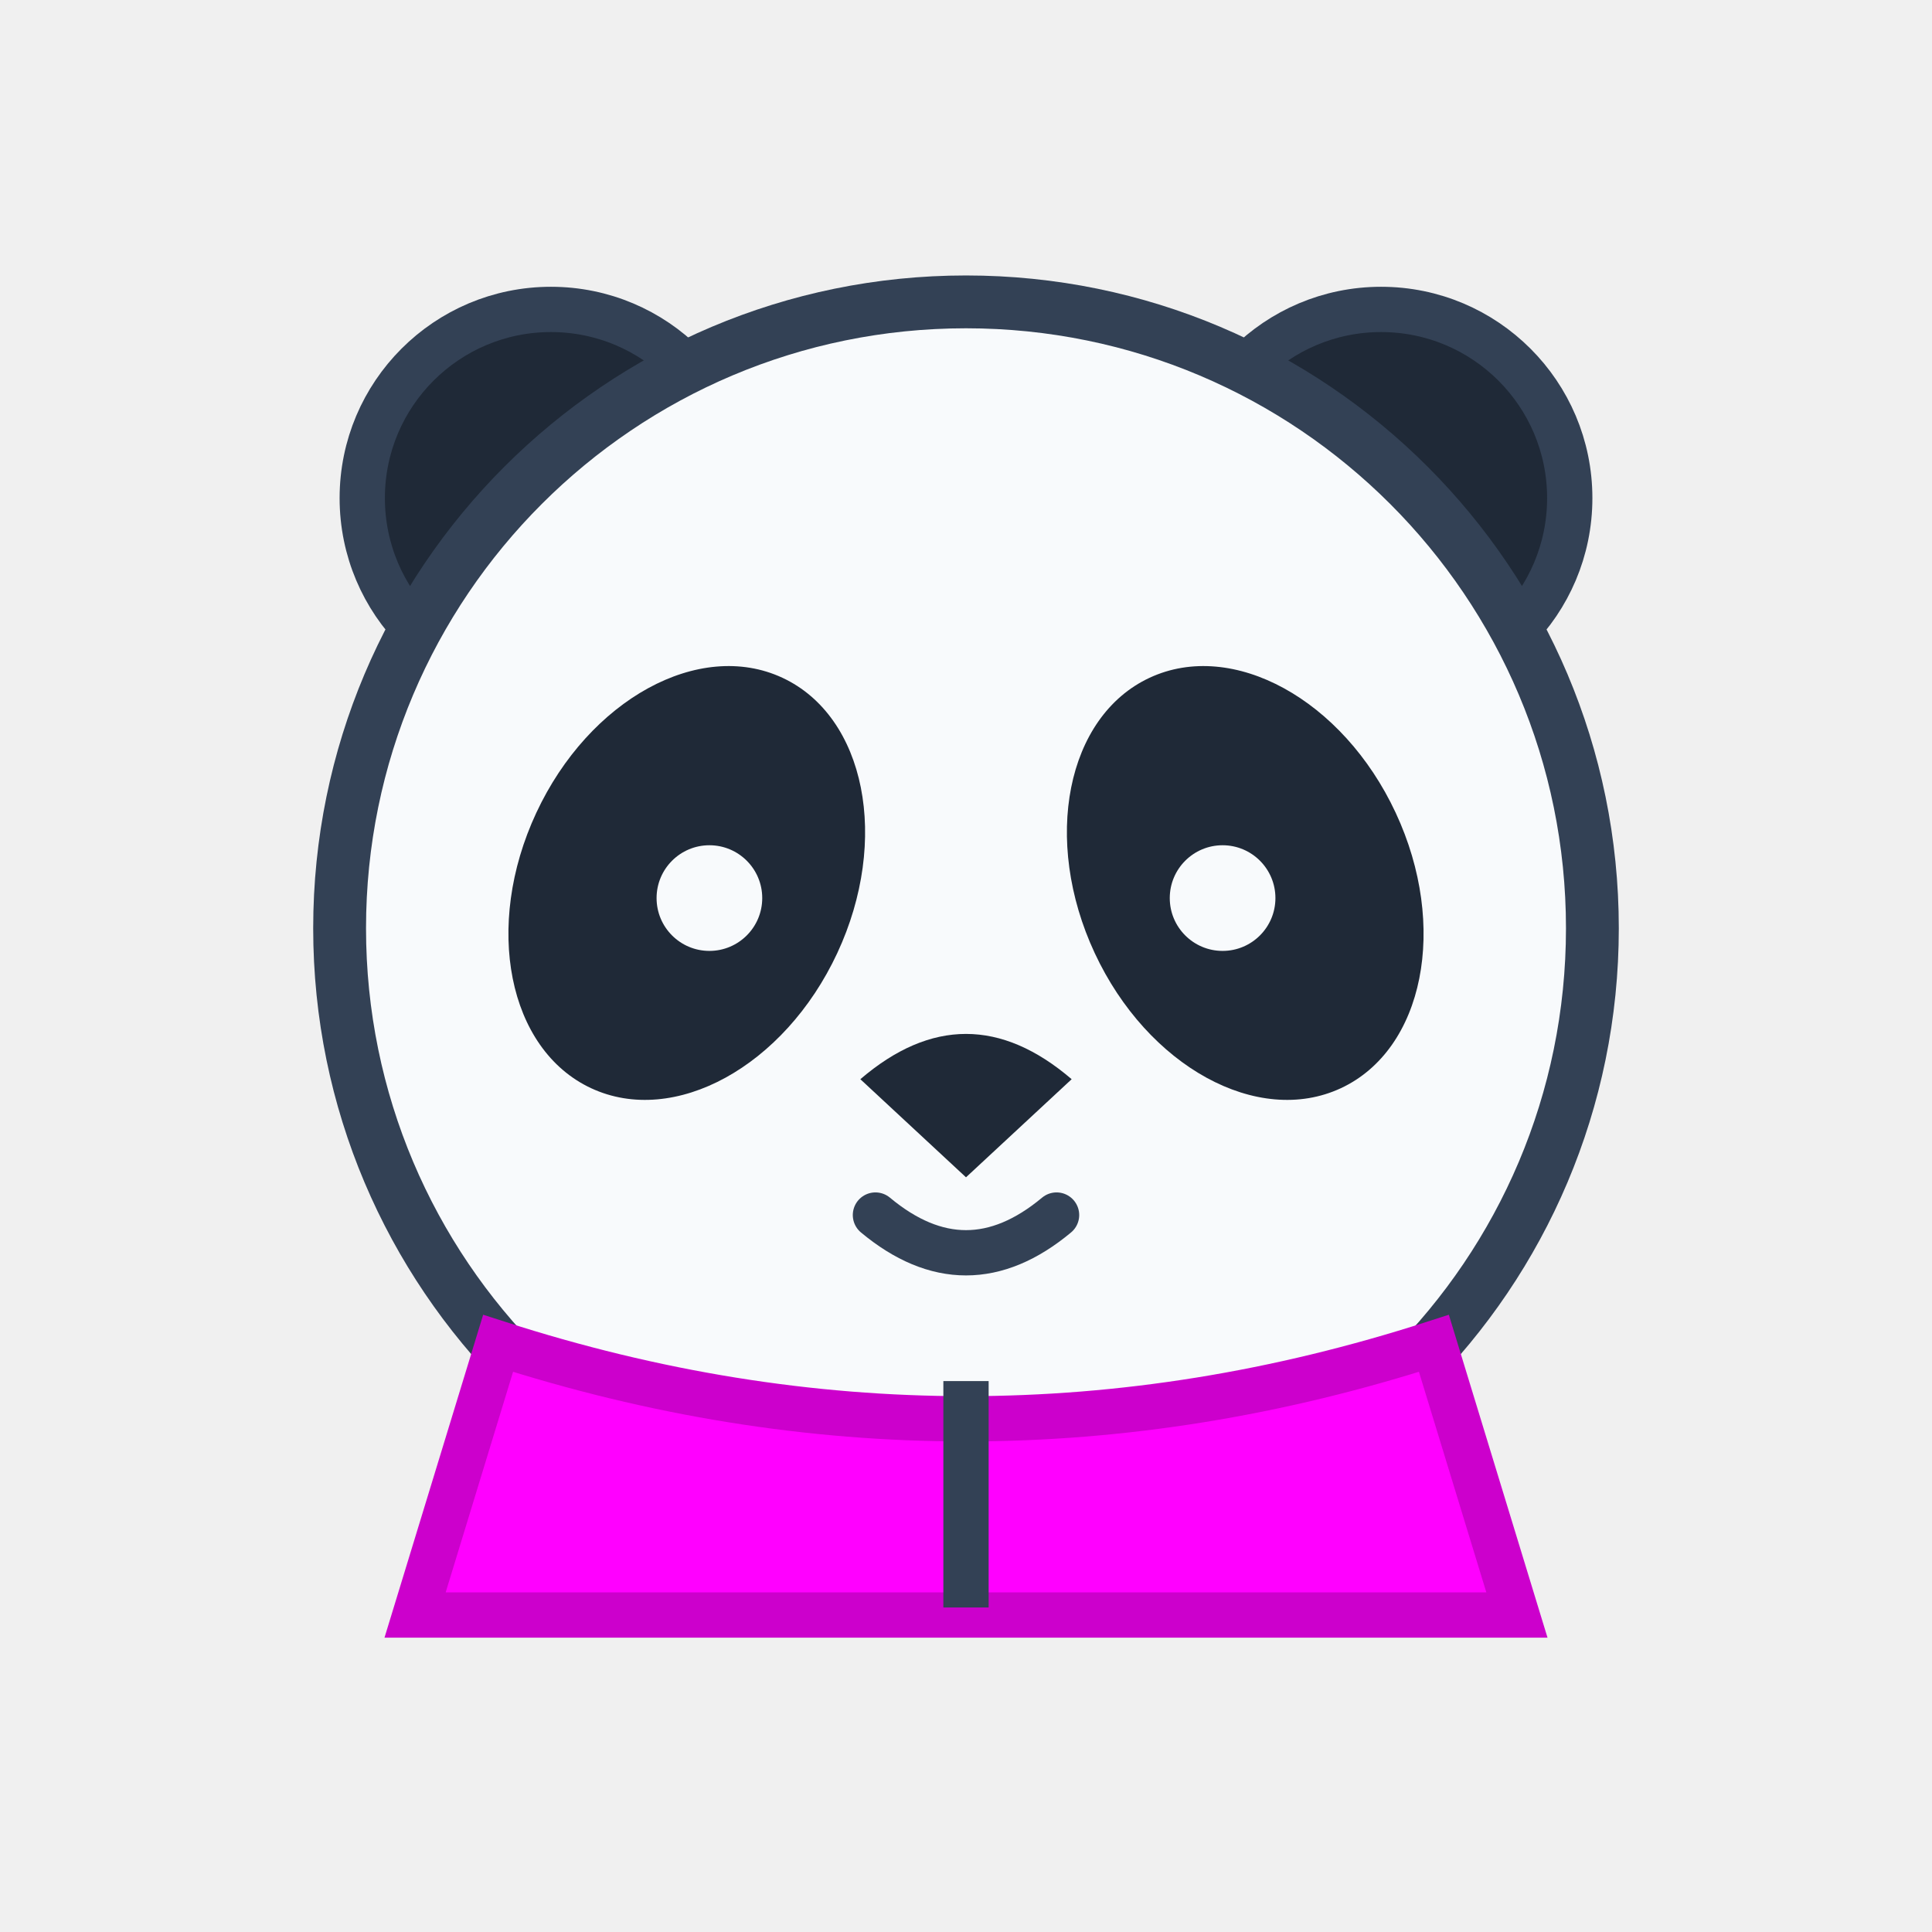
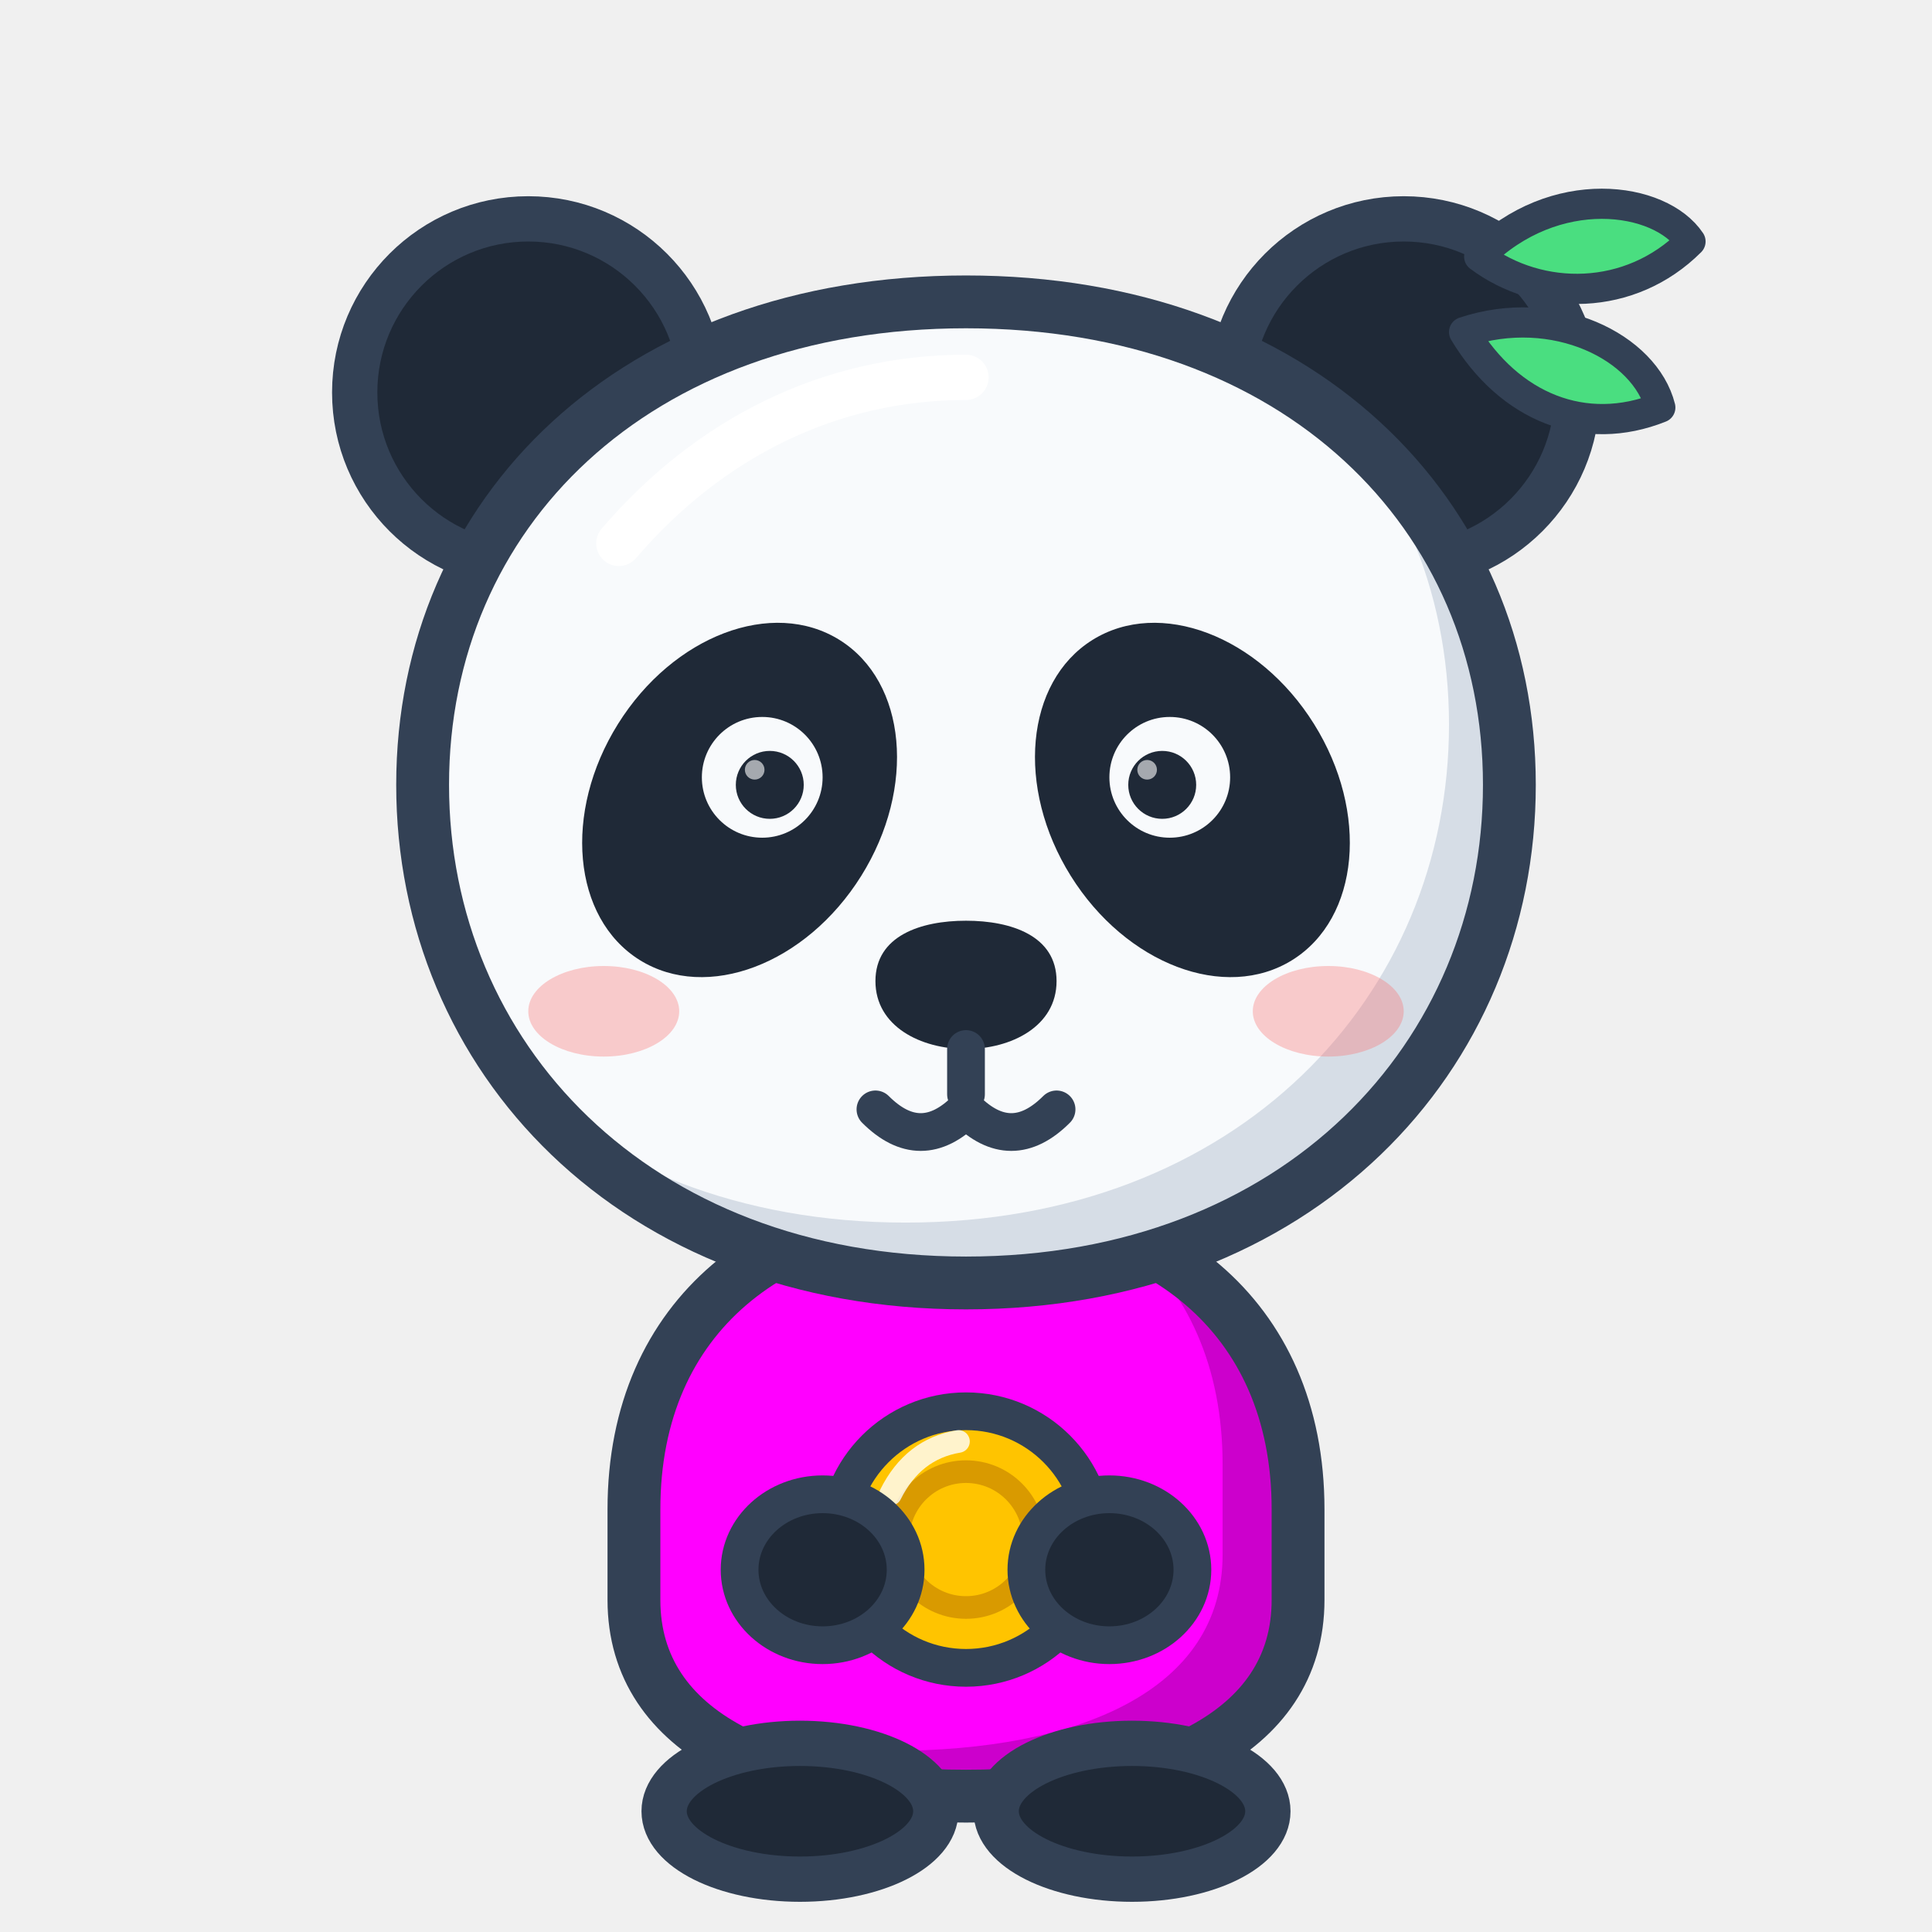
<svg xmlns="http://www.w3.org/2000/svg" viewBox="0 0 256 256">
-   <circle cx="73" cy="66" r="25" fill="#1f2937" stroke="#334155" stroke-width="6" />
-   <circle cx="183" cy="66" r="25" fill="#1f2937" stroke="#334155" stroke-width="6" />
-   <circle cx="128" cy="123" r="83" fill="#f8fafc" stroke="#334155" stroke-width="7" />
-   <ellipse cx="91" cy="117" rx="22" ry="30" fill="#1f2937" transform="rotate(25 91 117)" />
-   <ellipse cx="165" cy="117" rx="22" ry="30" fill="#1f2937" transform="rotate(-25 165 117)" />
-   <circle cx="94" cy="119" r="7" fill="#f8fafc" />
-   <circle cx="162" cy="119" r="7" fill="#f8fafc" />
-   <path fill="#1f2937" d="M114 143q14-12 28 0l-14 13Z" />
-   <path fill="none" stroke="#334155" stroke-width="6" stroke-linecap="round" d="M116 161q12 10 24 0" />
-   <path fill="#FF00FF" stroke="#CC00CC" stroke-width="6" d="M66 178q62 20 124 0l11 36H55Z" />
-   <path fill="none" stroke="#334155" stroke-width="6" d="M128 183v30" />
+   <defs>
+     <path id="t" d="M84 200c0-26 19-40 44-40s44 14 44 40v12c0 18-19 26-44 26s-44-8-44-26Z" />
+     <clipPath id="tc">
+       <use href="#t" />
+     </clipPath>
+     <path id="h" d="M128 40c44 0 72 28 72 64s-28 66-72 66-72-30-72-66 28-64 72-64Z" />
+     <clipPath id="hc">
+       <use href="#h" />
+     </clipPath>
+   </defs>
+   <use href="#t" fill="#CC00CC" />
+   <g clip-path="url(#tc)">
+     <use href="#t" fill="#FF00FF" transform="translate(-10 -6)" />
+   </g>
+   <use href="#t" fill="none" stroke="#334155" stroke-width="7" />
+   <g fill="#1f2937" stroke="#334155" stroke-width="6">
+     <ellipse cx="106" cy="240" rx="18" ry="9" />
+     <ellipse cx="150" cy="240" rx="18" ry="9" />
+   </g>
+   <g fill="#1f2937" stroke="#334155" stroke-width="6">
+     <circle cx="70" cy="52" r="23" />
+     <circle cx="186" cy="52" r="23" />
+   </g>
+   <use href="#h" fill="#d6dde6" />
+   <g clip-path="url(#hc)">
+     <use href="#h" fill="#f8fafc" transform="translate(-8 -8)" />
+   </g>
+   <use href="#h" fill="none" stroke="#334155" stroke-width="7" />
+   <path fill="none" stroke="#fff" stroke-width="6" stroke-linecap="round" d="M82 72c12-14 28-22 46-22" />
+   <g fill="#1f2937">
+     <ellipse cx="98" cy="106" rx="19" ry="25" transform="rotate(32 98 106)" />
+     <ellipse cx="158" cy="106" rx="19" ry="25" transform="rotate(-32 158 106)" />
+   </g>
+   <g fill="#f8fafc">
+     <circle cx="101" cy="103" r="8" />
+     <circle cx="155" cy="103" r="8" />
+   </g>
+   <g fill="#1f2937">
+     <circle cx="102" cy="104" r="4.5" />
+     <circle cx="154" cy="104" r="4.5" />
+   </g>
+   <g fill="#fff" fill-opacity=".6">
+     <circle cx="100" cy="102" r="1.3" />
+     <circle cx="152" cy="102" r="1.3" />
+   </g>
+   <g fill="#f87171" fill-opacity=".35">
+     <ellipse cx="80" cy="134" rx="10" ry="6" />
+     <ellipse cx="176" cy="134" rx="10" ry="6" />
+   </g>
+   <path fill="#1f2937" d="M116 130c0-6 6-8 12-8s12 2 12 8-6 9-12 9-12-3-12-9Z" />
+   <path fill="none" stroke="#334155" stroke-width="5" stroke-linecap="round" stroke-linejoin="round" d="M128 139v6m-12 2q6 6 12 0 6 6 12 0" />
+   <path fill="#4ade80" stroke="#334155" stroke-width="4" stroke-linejoin="round" d="M196 34c10-10 24-8 28-2-8 8-20 8-28 2Zm-2 10c12-4 24 2 26 10-10 4-20 0-26-10Z" />
+   <circle cx="128" cy="204" r="17" fill="#FFC400" stroke="#334155" stroke-width="5" />
+   <circle cx="128" cy="204" r="9" fill="none" stroke="#d99a00" stroke-width="3" />
+   <path fill="none" stroke="#fff" stroke-opacity=".8" stroke-width="3" stroke-linecap="round" d="M118 198q3-6 9-7" />
+   <g fill="#1f2937" stroke="#334155" stroke-width="5">
+     <ellipse cx="109" cy="208" rx="11" ry="10" />
+     <ellipse cx="147" cy="208" rx="11" ry="10" />
+   </g>
</svg>
